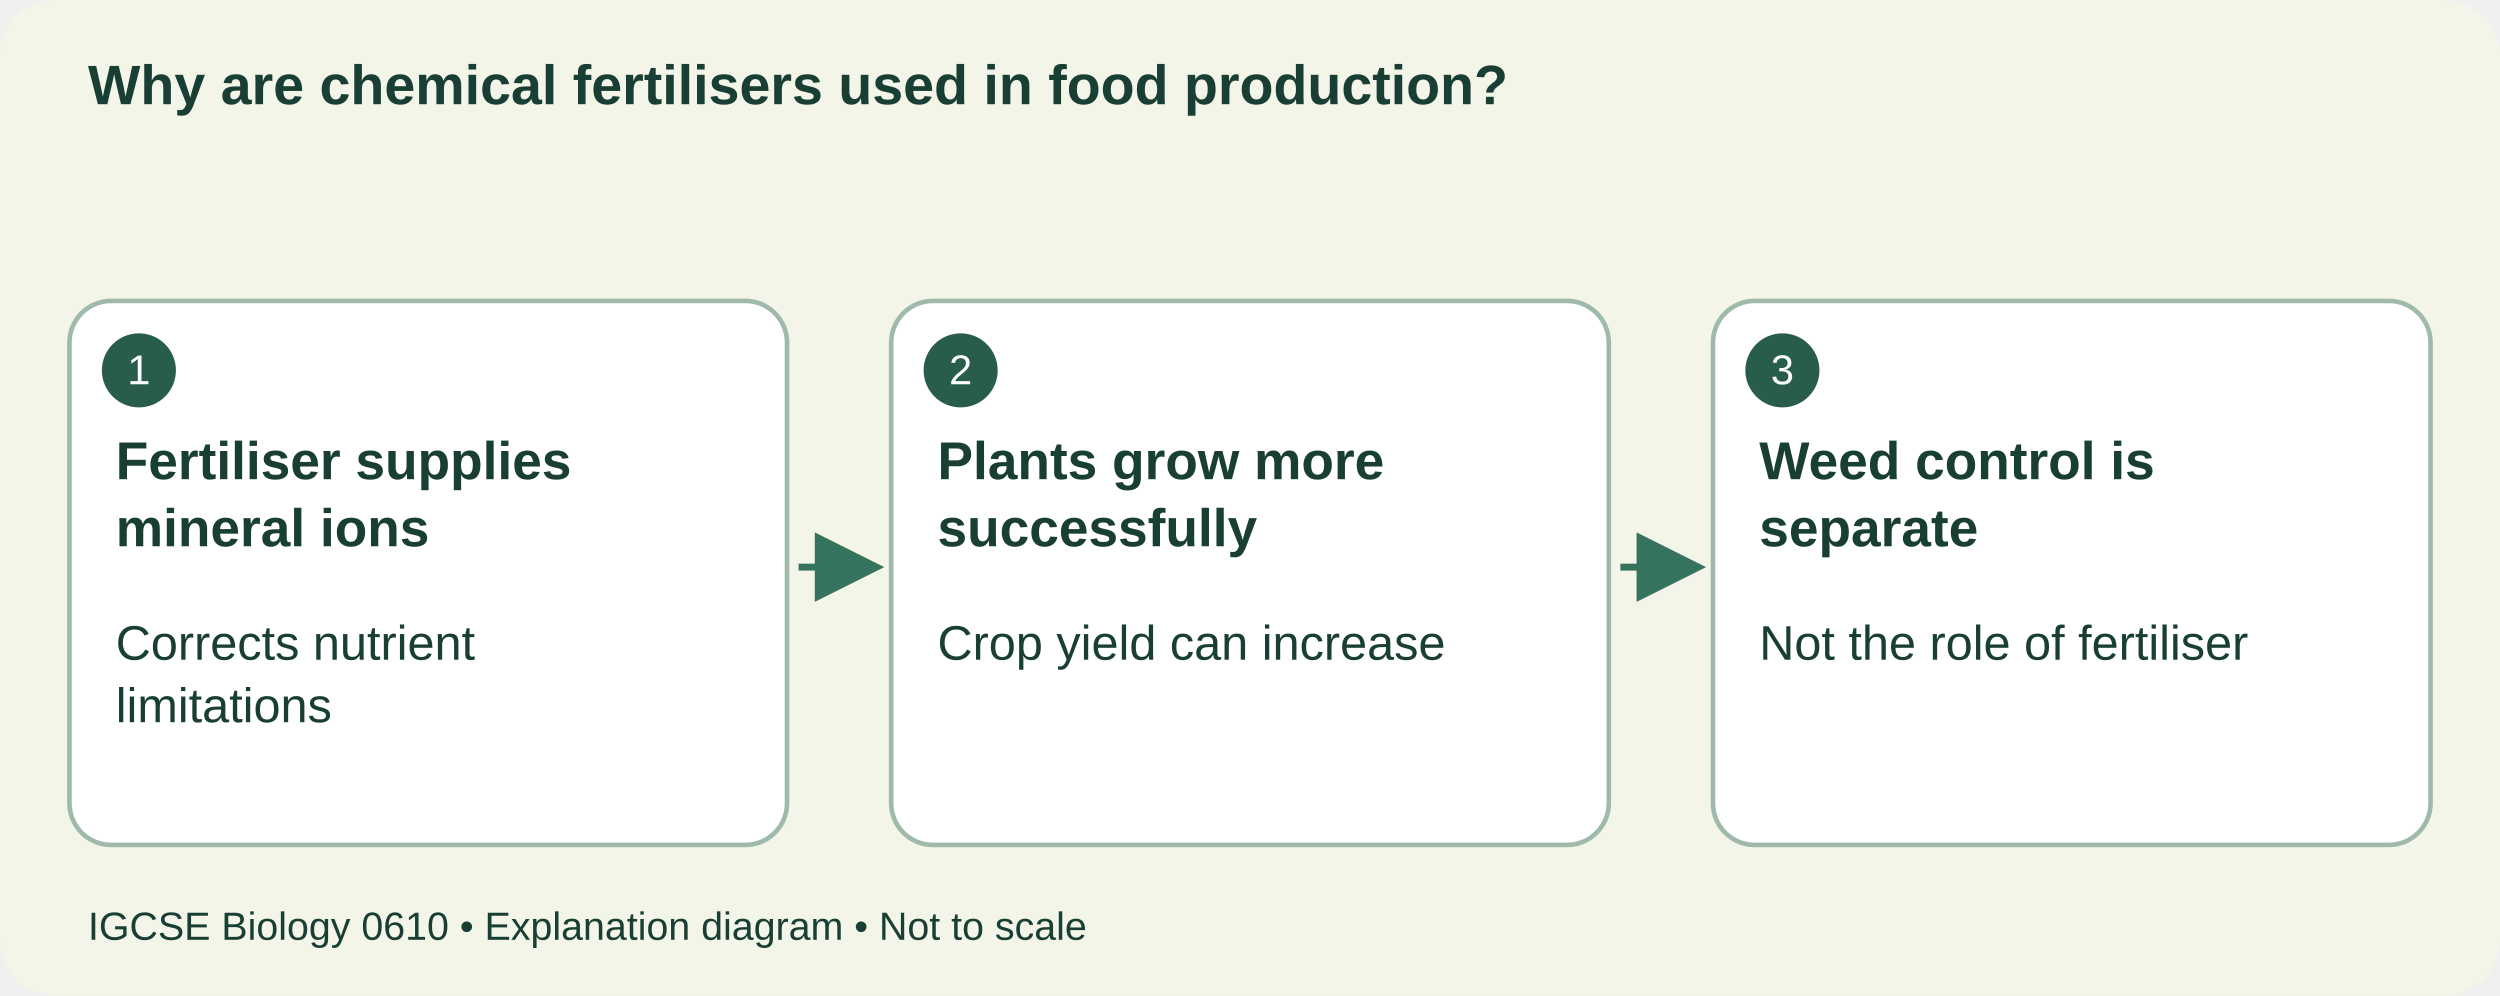
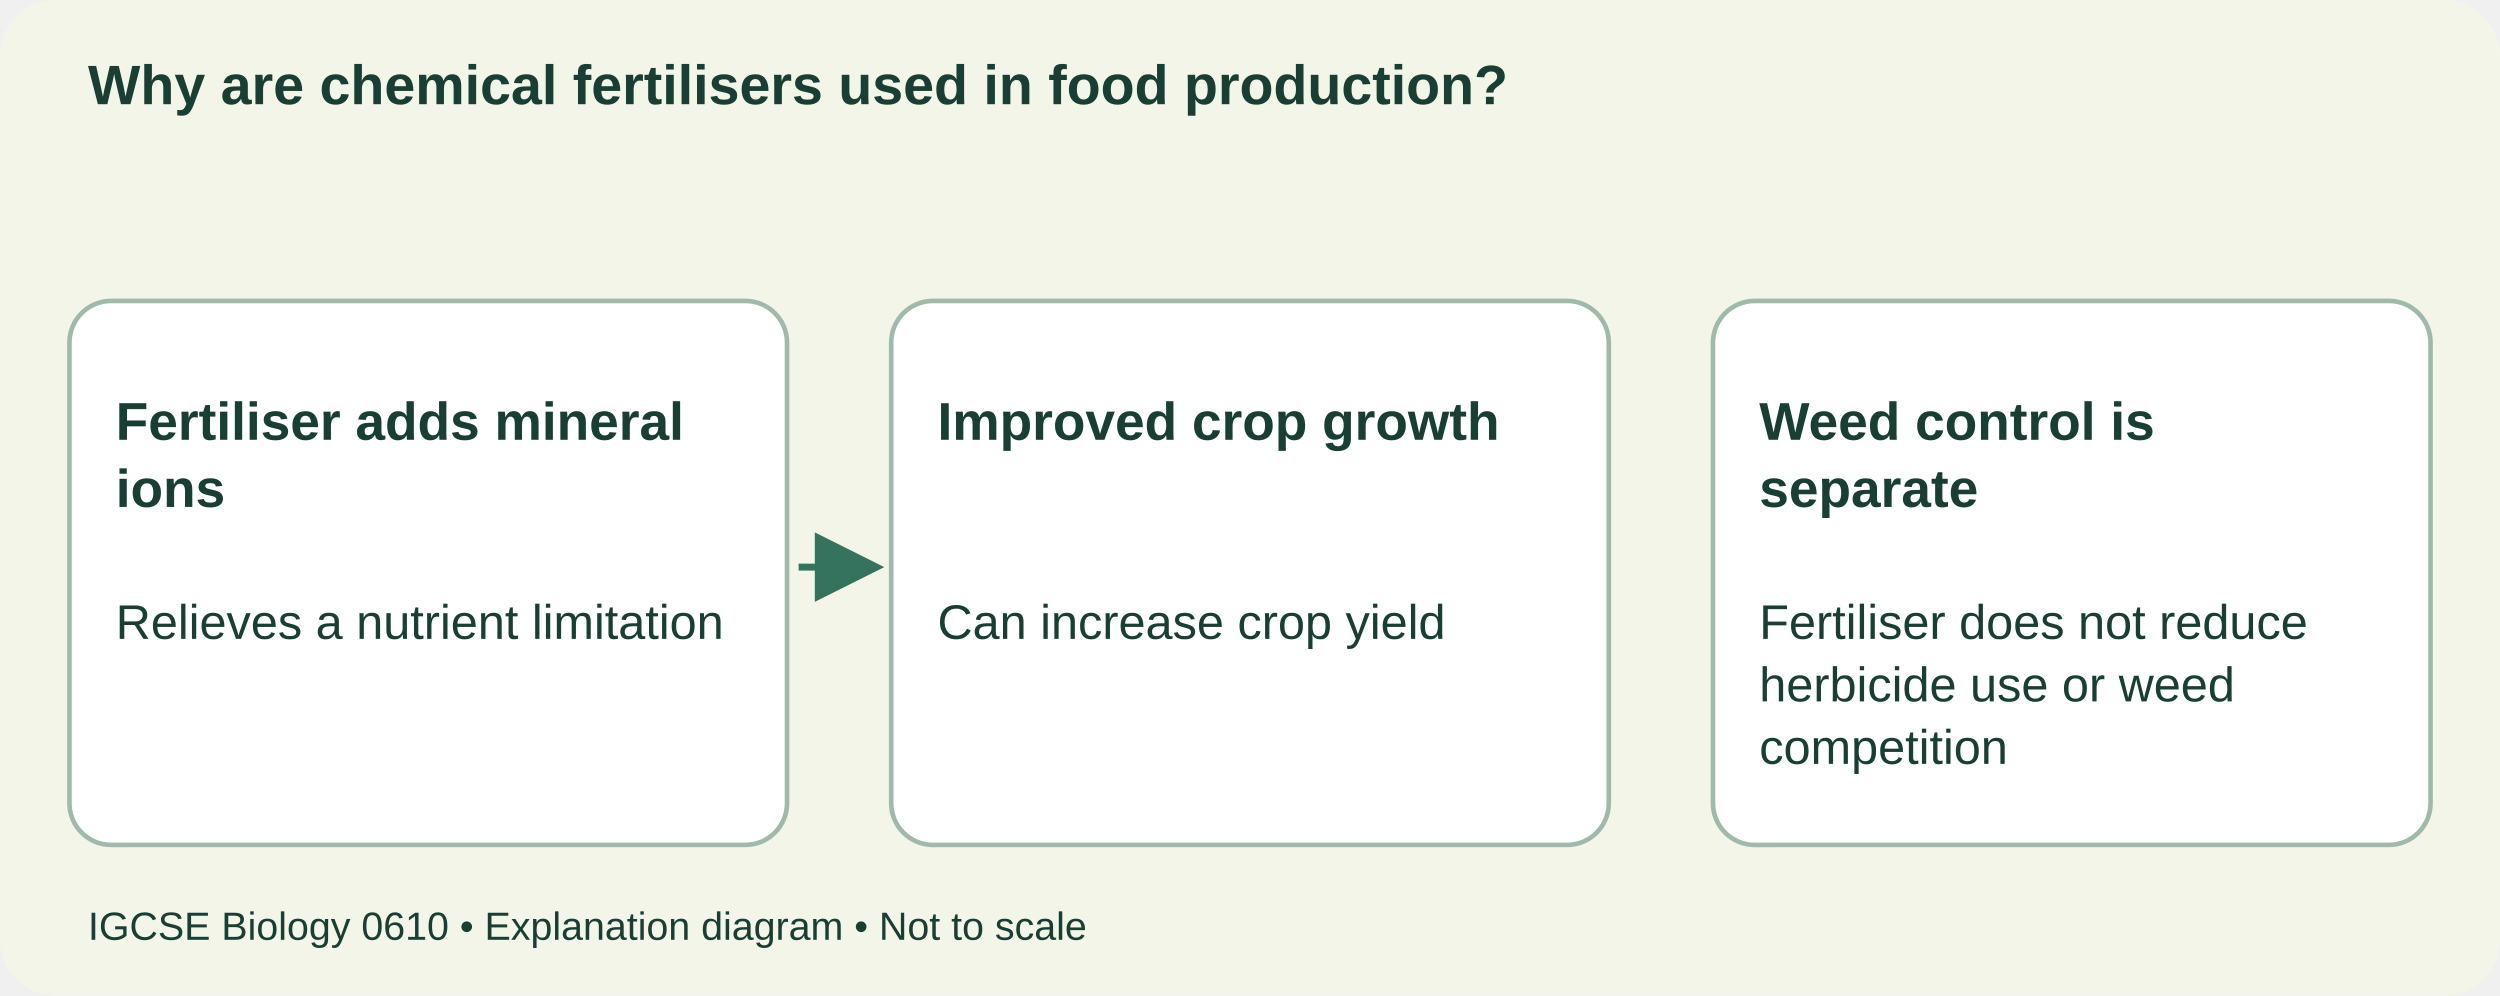
<svg xmlns="http://www.w3.org/2000/svg" width="1080" height="430" viewBox="0 0 1080 430" role="img" aria-labelledby="title desc">
  <defs>
    <marker id="arrow" markerWidth="10" markerHeight="10" refX="8" refY="5" orient="auto">
      <path d="M0 0 L10 5 L0 10 Z" fill="#35735e" />
    </marker>
  </defs>
  <rect width="1080" height="430" rx="24" fill="#f3f5e8" />
  <g font-family="Arial, sans-serif" fill="#193e34">
    <text x="38" y="45" font-size="24" font-weight="700">Why are chemical fertilisers used in food production?</text>
    <rect x="30" y="130" width="310" height="235" rx="18" fill="#fff" stroke="#9fbaab" stroke-width="2" />
-     <circle cx="60" cy="160" r="16" fill="#285d4c" />
-     <text x="60" y="166" text-anchor="middle" font-size="18" fill="white">1</text>
-     <text x="50" y="207" font-size="23" font-weight="700">Fertiliser supplies</text>
-     <text x="50" y="236" font-size="23" font-weight="700">mineral ions</text>
-     <text x="50" y="285" font-size="21" font-weight="400">Corrects nutrient</text>
-     <text x="50" y="312" font-size="21" font-weight="400">limitations</text>
+     <text x="50" y="190" font-size="23" font-weight="700">Fertiliser adds mineral</text>
+     <text x="50" y="219" font-size="23" font-weight="700">ions</text>
+     <text x="50" y="276" font-size="21" font-weight="400">Relieves a nutrient limitation</text>
+     <rect x="385" y="130" width="310" height="235" rx="18" fill="#fff" stroke="#9fbaab" stroke-width="2" />
+     <text x="405" y="190" font-size="23" font-weight="700">Improved crop growth</text>
+     <text x="405" y="276" font-size="21" font-weight="400">Can increase crop yield</text>
+     <rect x="740" y="130" width="310" height="235" rx="18" fill="#fff" stroke="#9fbaab" stroke-width="2" />
+     <text x="760" y="190" font-size="23" font-weight="700">Weed control is</text>
+     <text x="760" y="219" font-size="23" font-weight="700">separate</text>
+     <text x="760" y="276" font-size="21" font-weight="400">Fertiliser does not reduce</text>
+     <text x="760" y="303" font-size="21" font-weight="400">herbicide use or weed</text>
+     <text x="760" y="330" font-size="21" font-weight="400">competition</text>
    <path d="M345 245 H376" fill="none" stroke="#35735e" stroke-width="3" marker-end="url(#arrow)" />
-     <rect x="385" y="130" width="310" height="235" rx="18" fill="#fff" stroke="#9fbaab" stroke-width="2" />
-     <circle cx="415" cy="160" r="16" fill="#285d4c" />
-     <text x="415" y="166" text-anchor="middle" font-size="18" fill="white">2</text>
-     <text x="405" y="207" font-size="23" font-weight="700">Plants grow more</text>
-     <text x="405" y="236" font-size="23" font-weight="700">successfully</text>
-     <text x="405" y="285" font-size="21" font-weight="400">Crop yield can increase</text>
-     <path d="M700 245 H731" fill="none" stroke="#35735e" stroke-width="3" marker-end="url(#arrow)" />
-     <rect x="740" y="130" width="310" height="235" rx="18" fill="#fff" stroke="#9fbaab" stroke-width="2" />
-     <circle cx="770" cy="160" r="16" fill="#285d4c" />
-     <text x="770" y="166" text-anchor="middle" font-size="18" fill="white">3</text>
-     <text x="760" y="207" font-size="23" font-weight="700">Weed control is</text>
-     <text x="760" y="236" font-size="23" font-weight="700">separate</text>
-     <text x="760" y="285" font-size="21" font-weight="400">Not the role of fertiliser</text>
    <text x="38" y="406" font-size="17" font-weight="400">IGCSE Biology 0610 • Explanation diagram • Not to scale</text>
  </g>
</svg>
